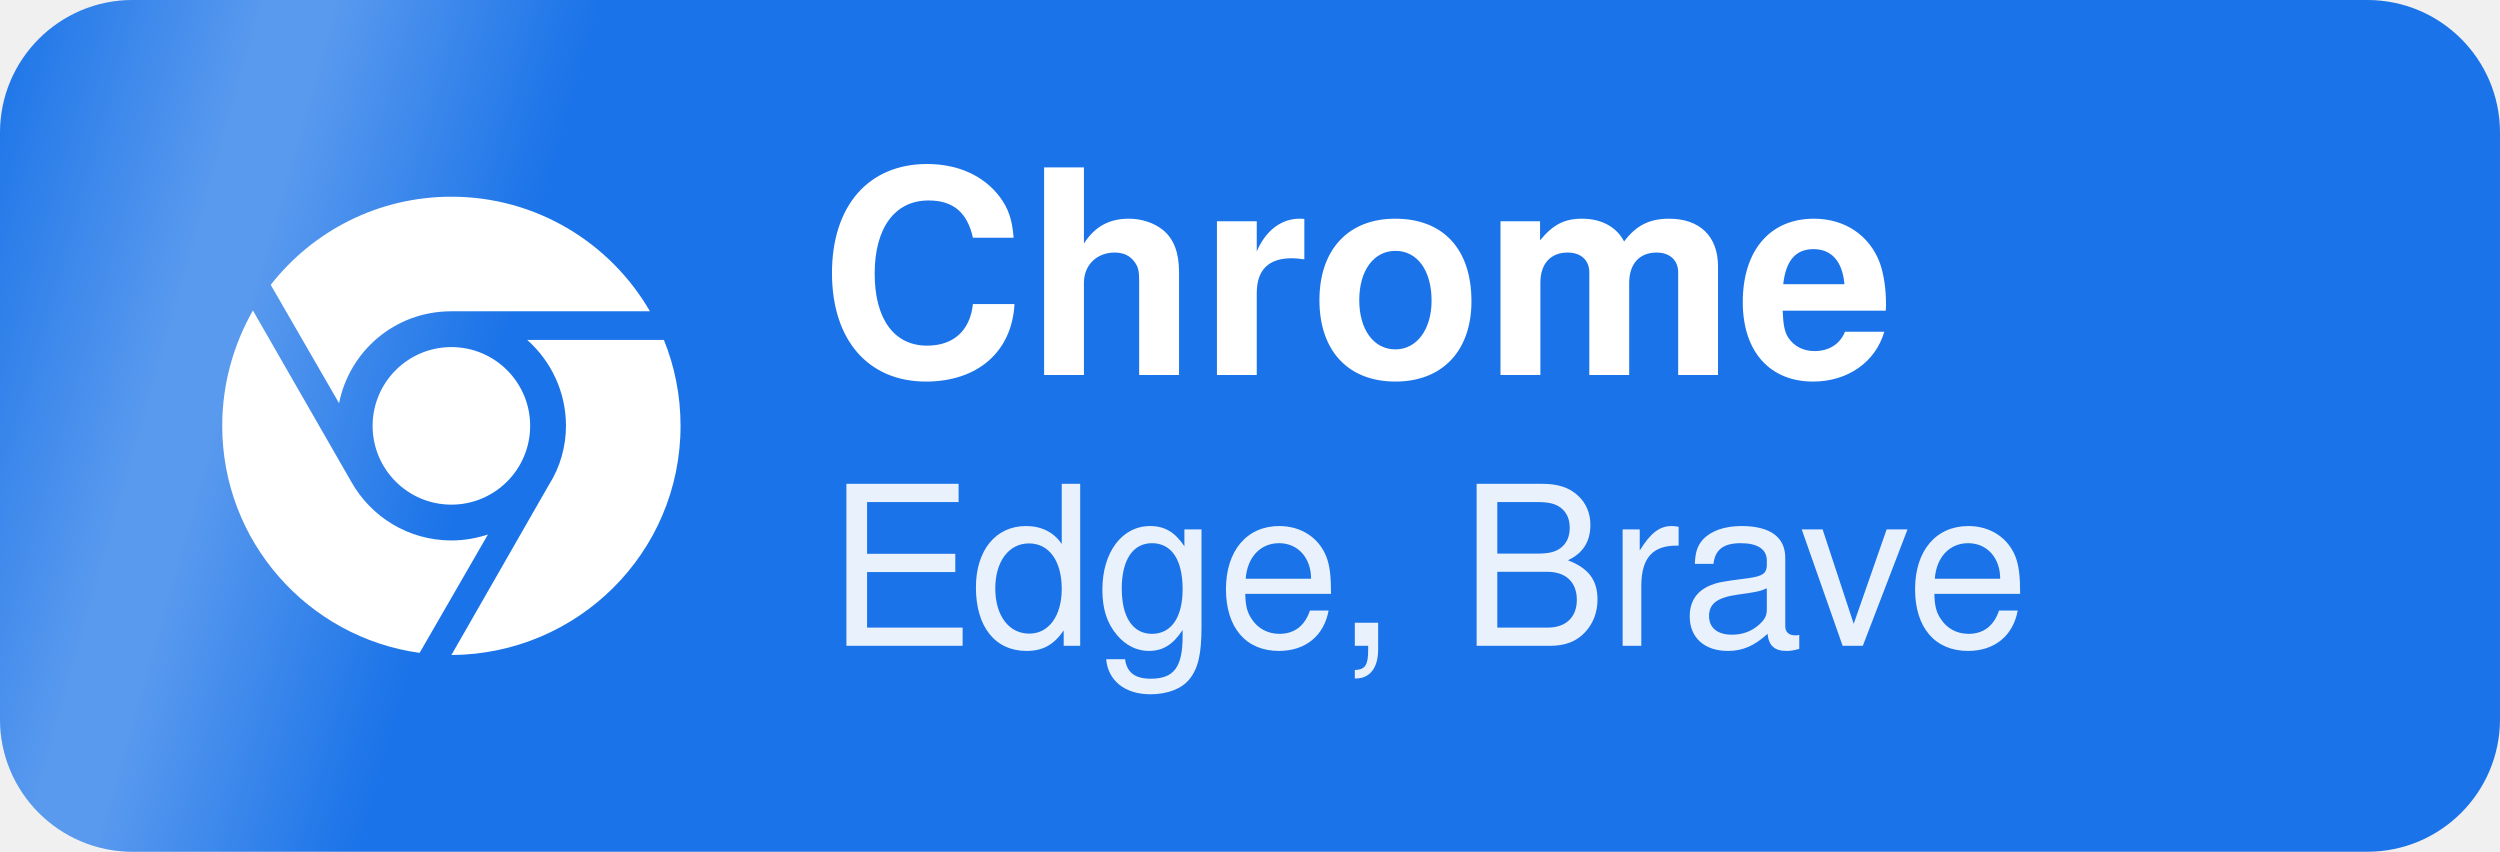
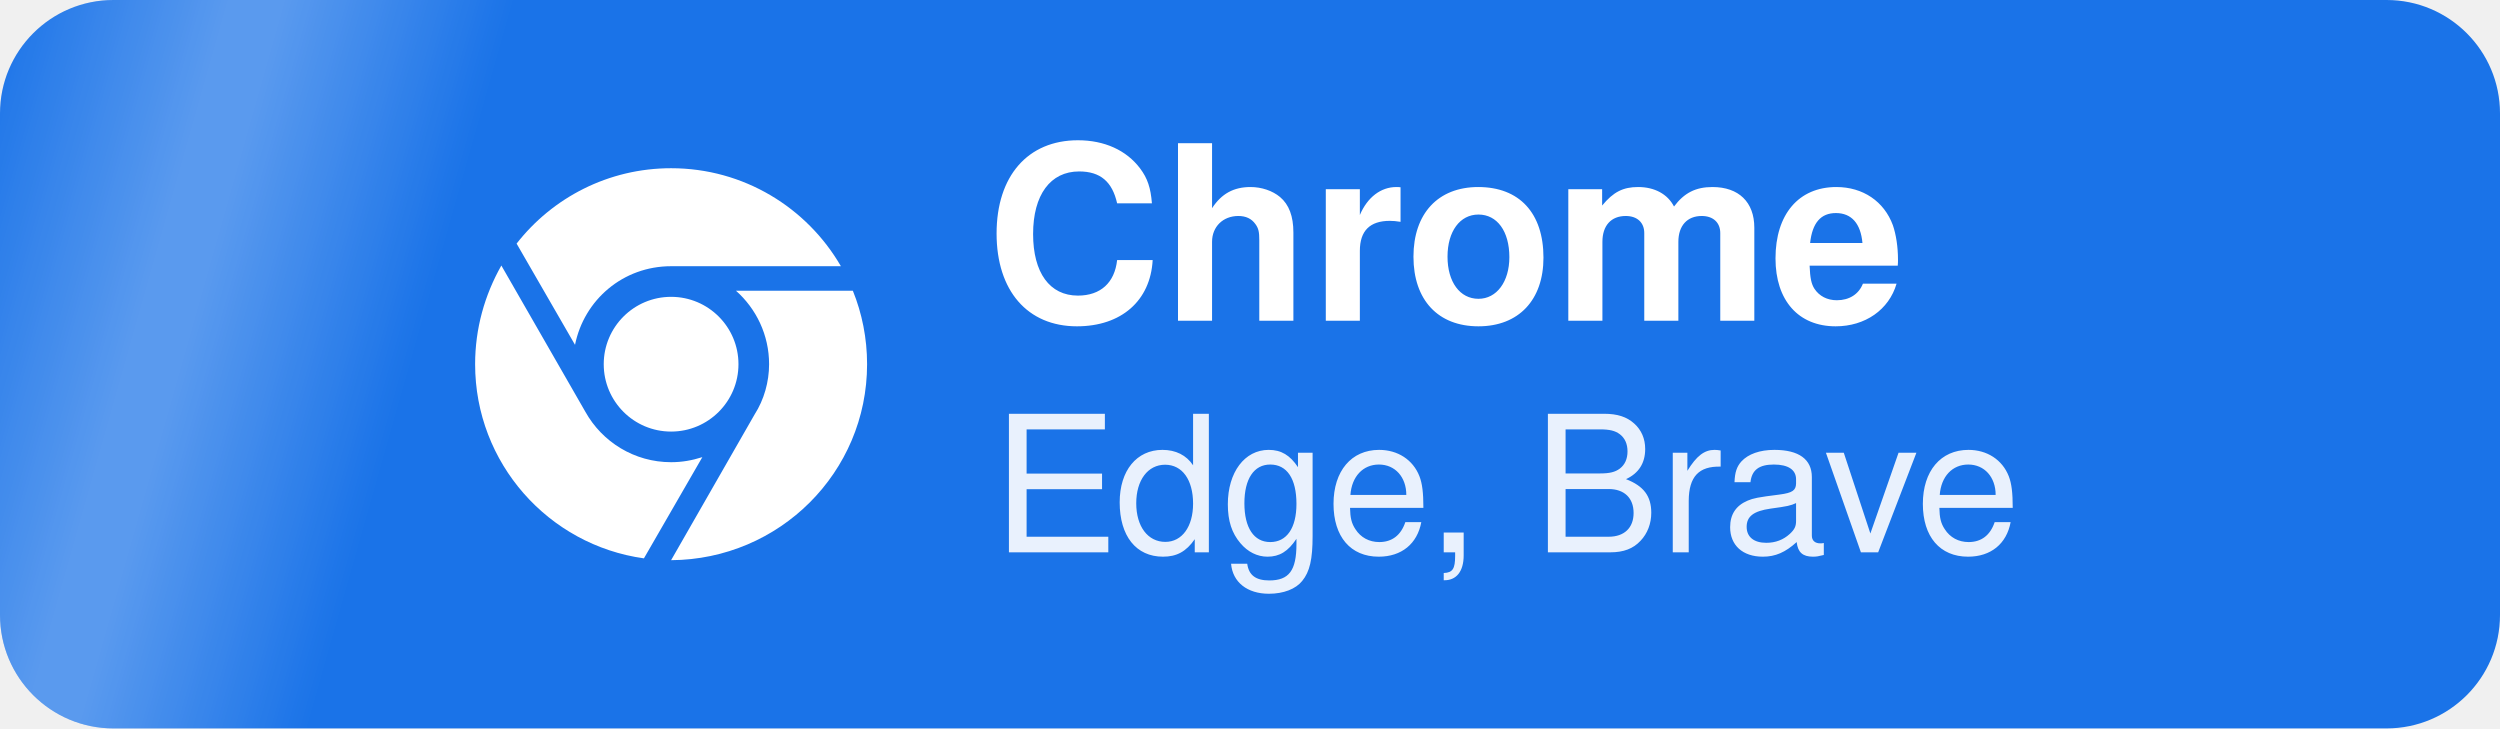
- <svg xmlns="http://www.w3.org/2000/svg" viewBox="0 0 720 245.3" width="720" height="245.3" role="img" aria-label="Download the extension for Chrome, Edge, Brave and Opera">
+ <svg xmlns="http://www.w3.org/2000/svg" viewBox="0 0 841.9 245.3" width="841.9" height="245.3" role="img" aria-label="Download the extension for Chrome, Edge, Brave and Opera">
  <defs>
    <clipPath id="edge">
-       <path d="M38.2,0 H681.8 A38.2,38.2 0 0 1 720,38.2 V207.1 A38.2,38.2 0 0 1 681.8,245.3 H38.2 A38.2,38.2 0 0 1 0,207.1 V38.2 A38.2,38.2 0 0 1 38.2,0 Z" />
+       <path d="M38.2,0 H803.7 A38.2,38.2 0 0 1 841.9,38.2 V207.1 A38.2,38.2 0 0 1 803.7,245.3 H38.2 A38.2,38.2 0 0 1 0,207.1 V38.2 A38.2,38.2 0 0 1 38.2,0 Z" />
    </clipPath>
    <linearGradient id="sheen" x1="0" y1="0" x2="1" y2="0">
      <stop offset="0" stop-color="#fff" stop-opacity="0" />
      <stop offset="0.45" stop-color="#fff" stop-opacity="0.28" />
      <stop offset="0.55" stop-color="#fff" stop-opacity="0.28" />
      <stop offset="1" stop-color="#fff" stop-opacity="0" />
    </linearGradient>
  </defs>
  <style>
    @keyframes pass {
-       0%       { transform: translateX(-278.2px); }
-       10.55%   { transform: translateX(998.2px); }
-       100%     { transform: translateX(998.2px); }
+       0%       { transform: translateX(-278.4px); }
+       9.82%   { transform: translateX(1120.3px); }
+       100%     { transform: translateX(1120.3px); }
    }
-     .band { animation: pass 9.206s linear 4.804s infinite backwards; }
+     .band { animation: pass 10.822s linear 6.237s infinite backwards; }
    @media (prefers-reduced-motion: reduce) {
      .band { animation: none; opacity: 0; }
    }
  </style>
-   <path d="M38.2,0 H681.8 A38.2,38.2 0 0 1 720,38.2 V207.1 A38.2,38.2 0 0 1 681.8,245.3 H38.2 A38.2,38.2 0 0 1 0,207.1 V38.2 A38.2,38.2 0 0 1 38.2,0 Z" fill="#1a73e8" />
-   <g transform="translate(64.0 56.65) scale(0.25781)" fill="#ffffff">
+   <path d="M38.2,0 H803.7 A38.2,38.2 0 0 1 841.9,38.2 V207.1 A38.2,38.2 0 0 1 803.7,245.3 H38.2 A38.2,38.2 0 0 1 0,207.1 V38.2 A38.2,38.2 0 0 1 38.2,0 Z" fill="#1a73e8" />
+   <g transform="translate(160.0 56.65) scale(0.25781)" fill="#ffffff">
    <path d="M0 256C0 209.4 12.47 165.6 34.27 127.1L144.1 318.3C166 357.5 207.9 384 256 384C270.3 384 283.1 381.7 296.8 377.4L220.5 509.6C95.9 492.3 0 385.3 0 256zM365.1 321.6C377.4 302.4 384 279.1 384 256C384 217.8 367.2 183.5 340.7 160H493.4C505.4 189.6 512 222.1 512 256C512 397.4 397.4 511.1 256 512L365.1 321.6zM477.8 128H256C193.1 128 142.3 172.1 130.5 230.7L54.19 98.47C101 38.53 174 0 256 0C350.8 0 433.5 51.48 477.8 128V128zM168 256C168 207.4 207.4 168 256 168C304.6 168 344 207.4 344 256C344 304.6 304.6 344 256 344C207.4 344 168 304.6 168 256z" />
  </g>
-   <text x="236" y="108" font-family="-apple-system, BlinkMacSystemFont, 'Segoe UI', Helvetica, Arial, sans-serif" font-size="82" font-weight="700" fill="#ffffff">Chrome</text>
-   <text x="238" y="186" font-family="-apple-system, BlinkMacSystemFont, 'Segoe UI', Helvetica, Arial, sans-serif" font-size="64" font-weight="400" fill="#ffffff" fill-opacity="0.9">Edge, Brave</text>
+   <text x="332" y="108" font-family="-apple-system, BlinkMacSystemFont, 'Segoe UI', Helvetica, Arial, sans-serif" font-size="82" font-weight="700" fill="#ffffff">Chrome</text>
+   <text x="334" y="186" font-family="-apple-system, BlinkMacSystemFont, 'Segoe UI', Helvetica, Arial, sans-serif" font-size="64" font-weight="400" fill="#ffffff" fill-opacity="0.9">Edge, Brave</text>
  <g clip-path="url(#edge)">
    <g class="band">
-       <rect x="0" y="-60" width="173.4" height="365.3" fill="url(#sheen)" transform="skewX(-16)" />
+       <rect x="0" y="-60" width="173.6" height="365.3" fill="url(#sheen)" transform="skewX(-16)" />
    </g>
  </g>
</svg>
